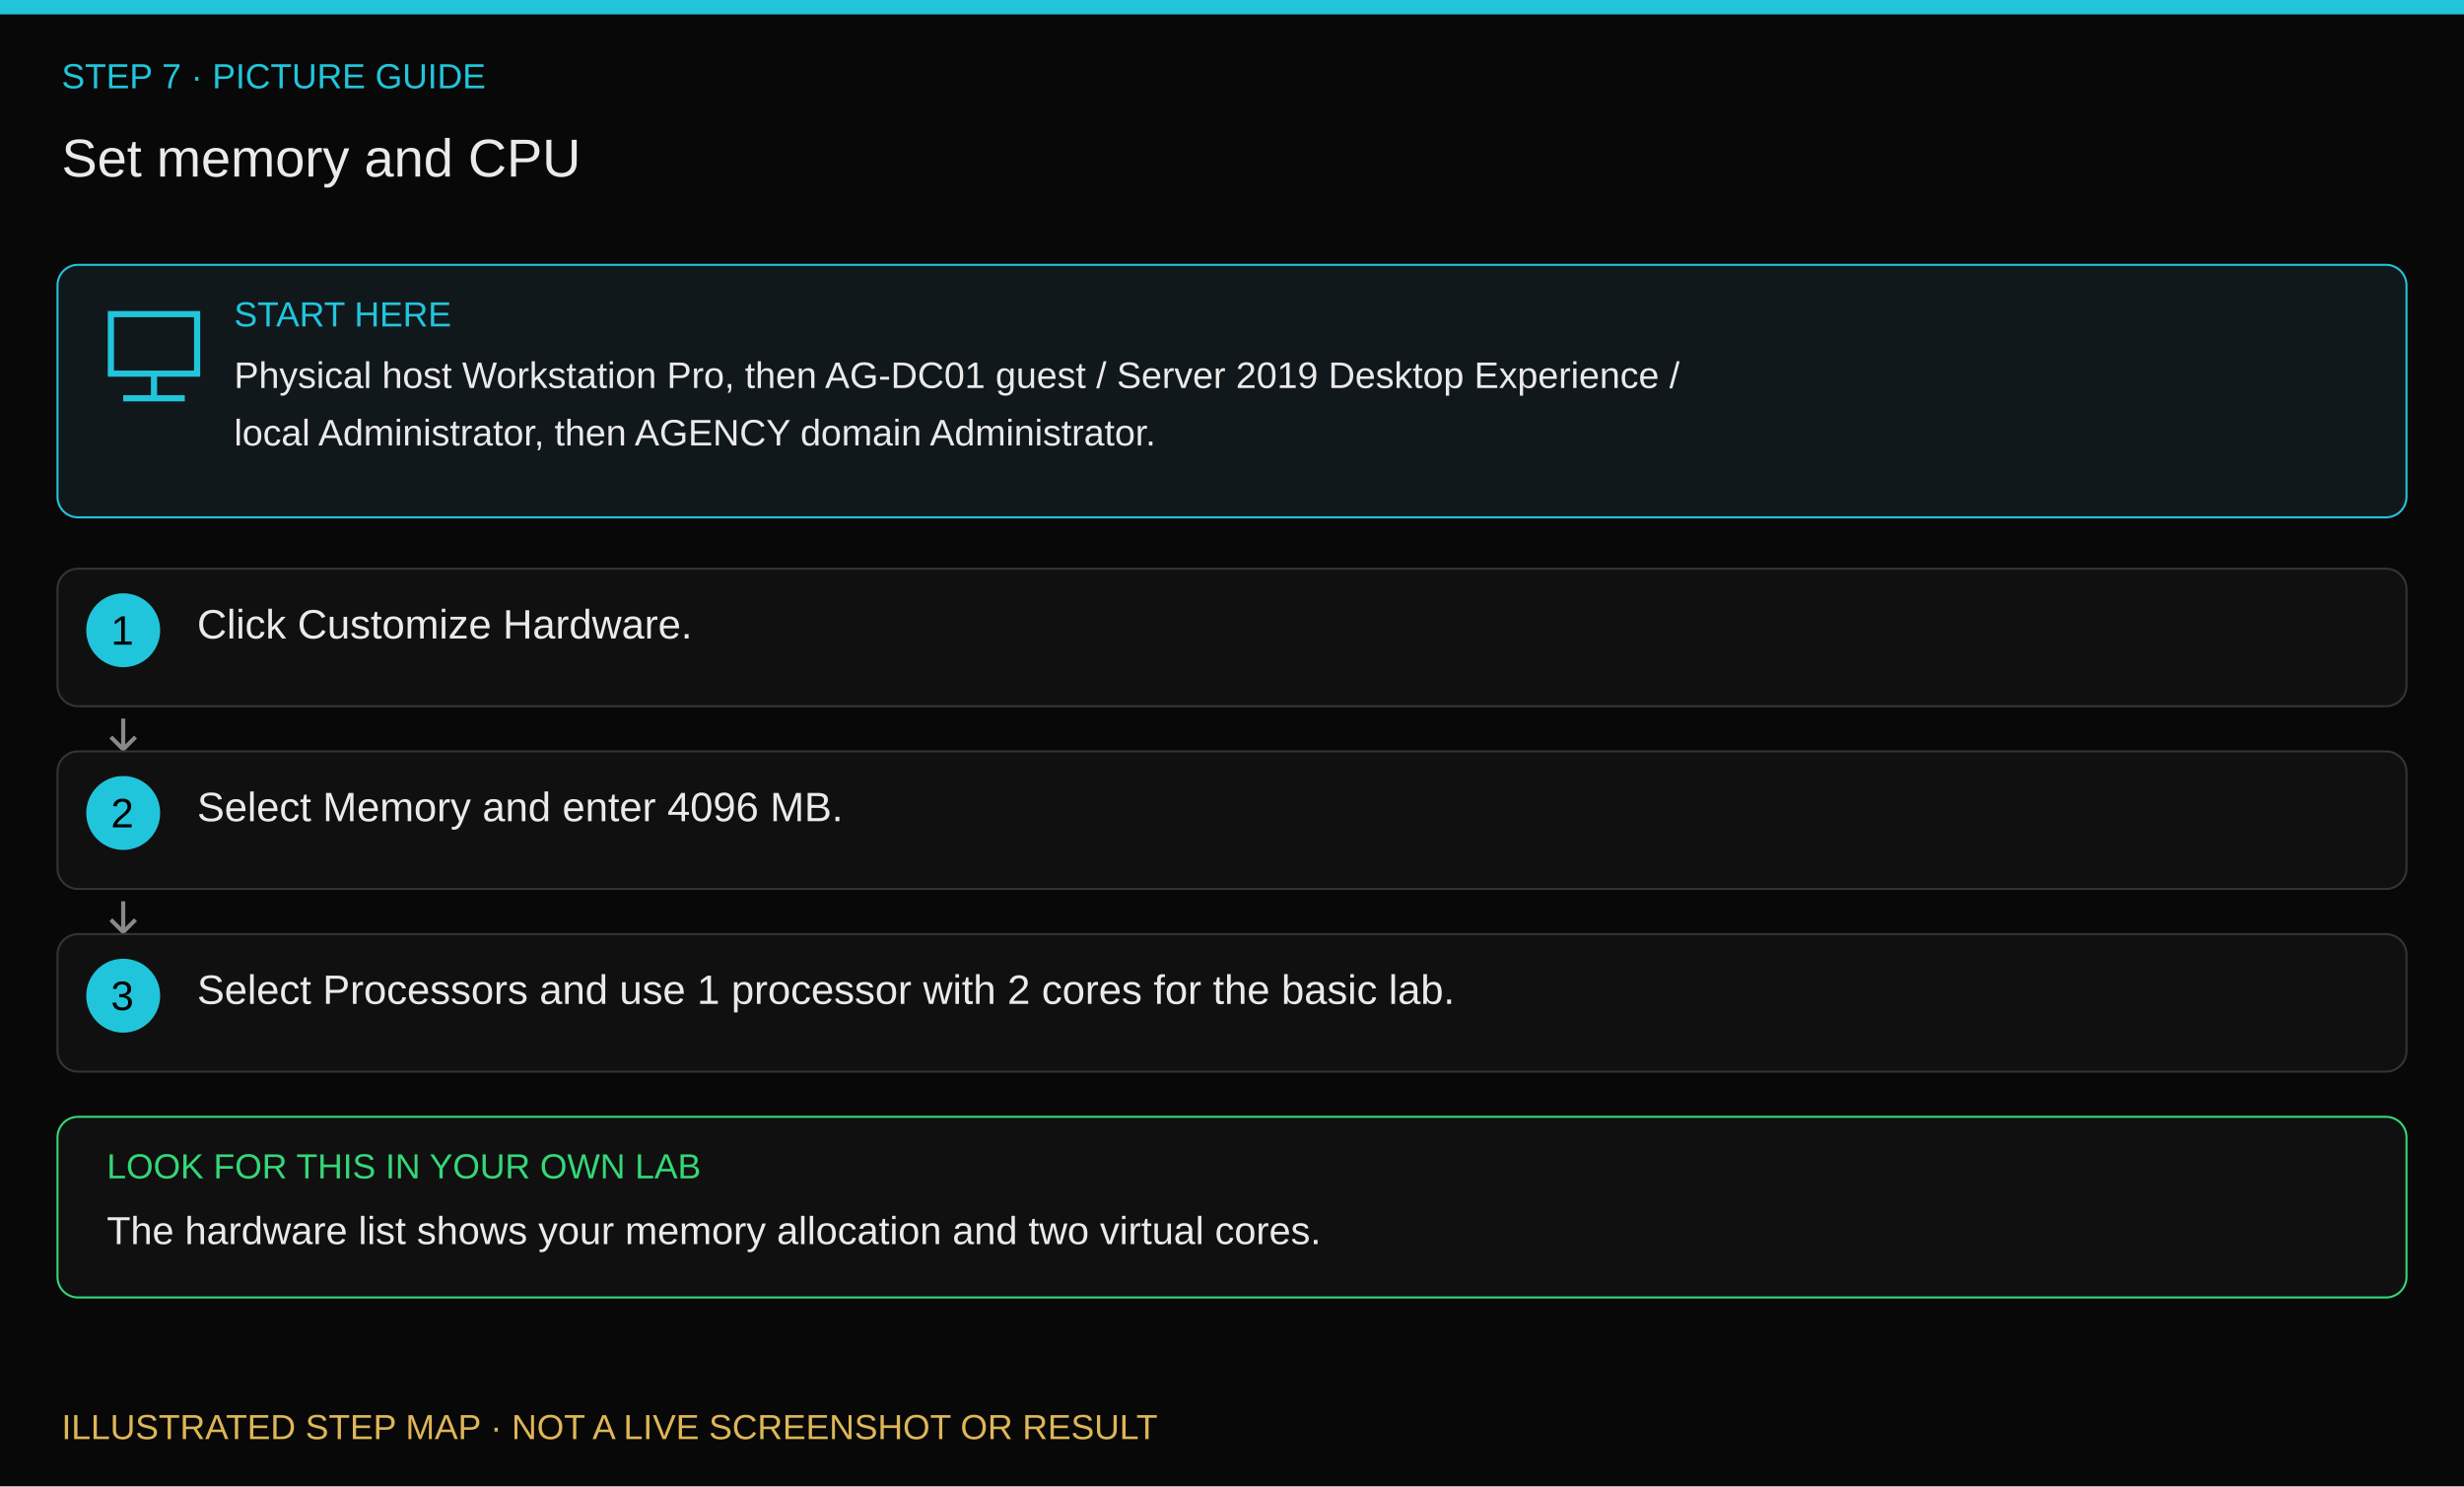
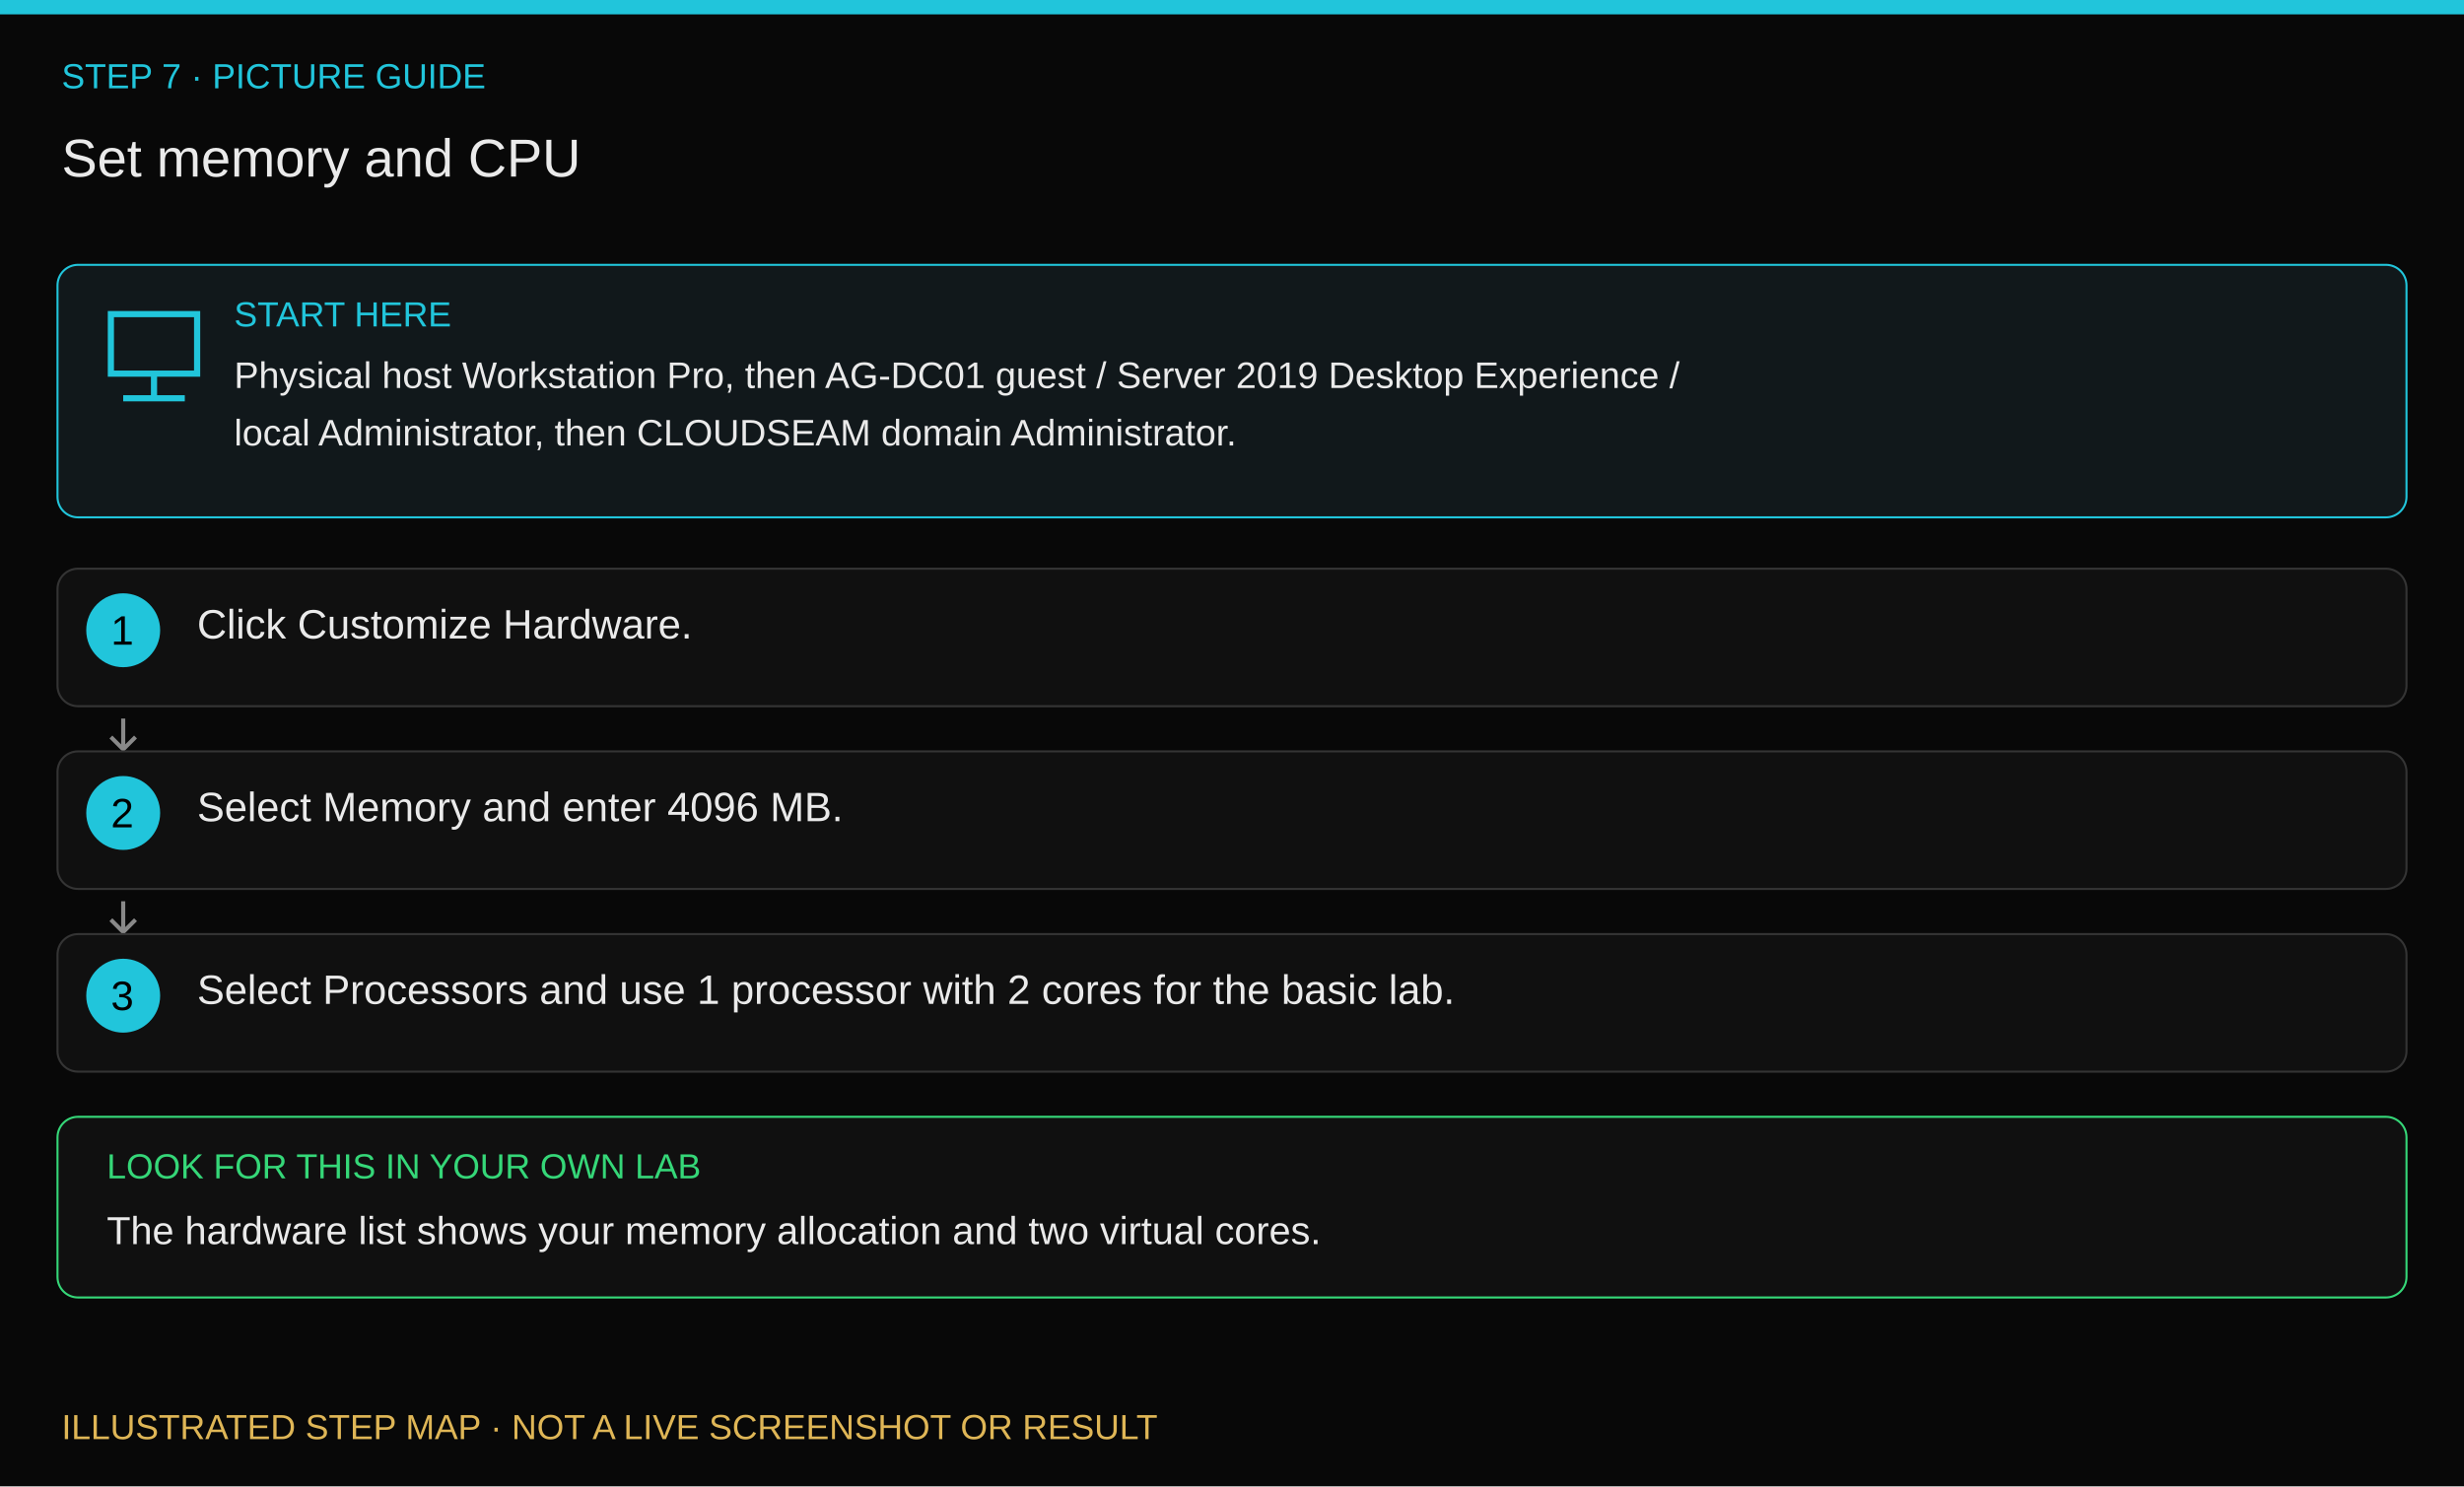
<svg xmlns="http://www.w3.org/2000/svg" width="1200" height="724" viewBox="0 0 1200 724" role="img" aria-labelledby="title desc">
  <rect width="1200" height="724" fill="#080808" />
  <rect width="1200" height="7" fill="#21c5db" />
  <text x="30" y="43" font-family="Arial, sans-serif" font-size="17" fill="#21c5db">STEP 7 · PICTURE GUIDE</text>
  <text x="30" y="86" font-family="Arial, sans-serif" font-size="26" fill="#eaeaea">Set memory and CPU</text>
  <rect x="28" y="129" width="1144" height="123" rx="10" fill="#11181b" stroke="#21c5db" />
  <path d="M54 153h42v29H54zm21 29v12m-15 0h30" fill="none" stroke="#21c5db" stroke-width="3" />
  <text x="114" y="159" font-family="Arial, sans-serif" font-size="17" fill="#21c5db">START HERE</text>
  <text x="114" y="189" font-family="Arial, sans-serif" font-size="18" fill="#eaeaea">Physical host Workstation Pro, then AG-DC01 guest / Server 2019 Desktop Experience /</text>
-   <text x="114" y="217" font-family="Arial, sans-serif" font-size="18" fill="#eaeaea">local Administrator, then AGENCY domain Administrator.</text>
+   <text x="114" y="217" font-family="Arial, sans-serif" font-size="18" fill="#eaeaea">local Administrator, then CLOUDSEAM domain Administrator.</text>
  <rect x="28" y="277" width="1144" height="67" rx="10" fill="#101010" stroke="#343434" />
  <circle cx="60" cy="307" r="18" fill="#21c5db" />
  <text x="54" y="314" font-family="Arial, sans-serif" font-size="20" fill="#000">1</text>
  <text x="96" y="311" font-family="Arial, sans-serif" font-size="20" fill="#eaeaea">Click Customize Hardware.</text>
  <path d="M60 350v15m-6-6 6 6 6-6" fill="none" stroke="#898989" stroke-width="2" />
  <rect x="28" y="366" width="1144" height="67" rx="10" fill="#101010" stroke="#343434" />
  <circle cx="60" cy="396" r="18" fill="#21c5db" />
  <text x="54" y="403" font-family="Arial, sans-serif" font-size="20" fill="#000">2</text>
  <text x="96" y="400" font-family="Arial, sans-serif" font-size="20" fill="#eaeaea">Select Memory and enter 4096 MB.</text>
  <path d="M60 439v15m-6-6 6 6 6-6" fill="none" stroke="#898989" stroke-width="2" />
  <rect x="28" y="455" width="1144" height="67" rx="10" fill="#101010" stroke="#343434" />
  <circle cx="60" cy="485" r="18" fill="#21c5db" />
  <text x="54" y="492" font-family="Arial, sans-serif" font-size="20" fill="#000">3</text>
  <text x="96" y="489" font-family="Arial, sans-serif" font-size="20" fill="#eaeaea">Select Processors and use 1 processor with 2 cores for the basic lab.</text>
  <rect x="28" y="544" width="1144" height="88" rx="10" fill="#101010" stroke="#35d778" />
  <text x="52" y="574" font-family="Arial, sans-serif" font-size="17" fill="#35d778">LOOK FOR THIS IN YOUR OWN LAB</text>
  <text x="52" y="606" font-family="Arial, sans-serif" font-size="19" fill="#eaeaea">The hardware list shows your memory allocation and two virtual cores.</text>
  <text x="30" y="701" font-family="Arial, sans-serif" font-size="17" fill="#dfb656">ILLUSTRATED STEP MAP · NOT A LIVE SCREENSHOT OR RESULT</text>
</svg>
